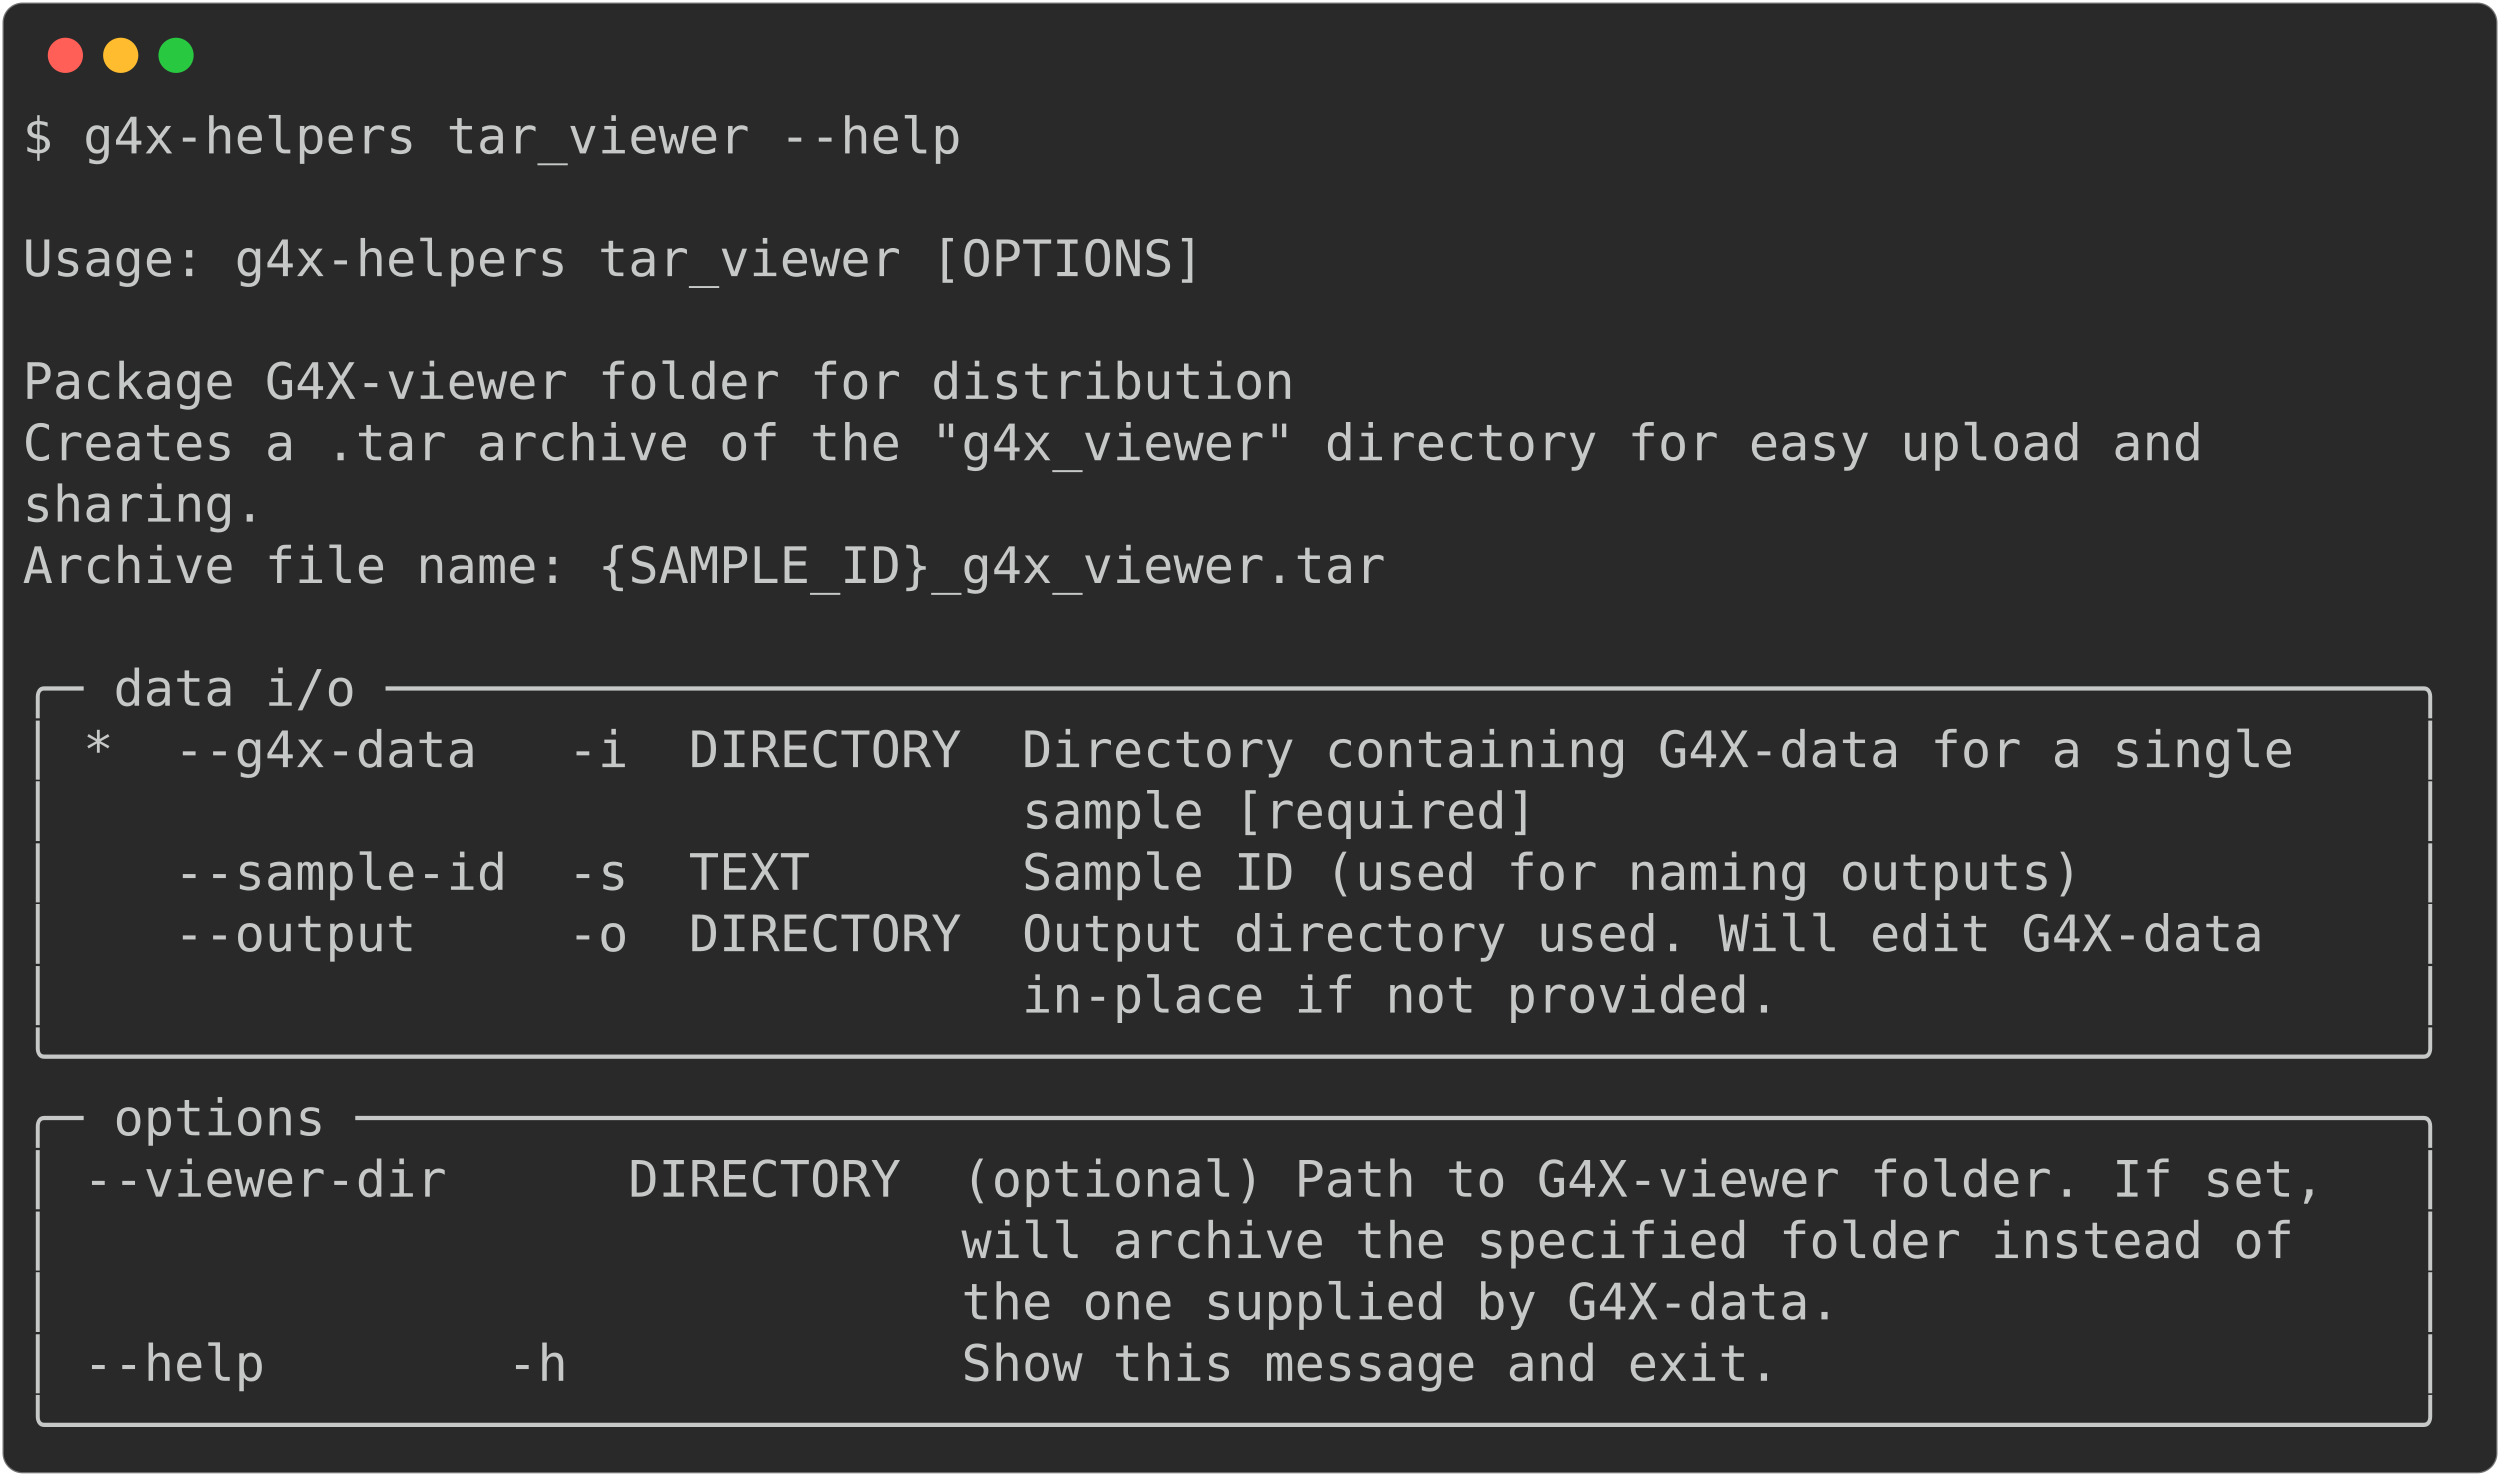
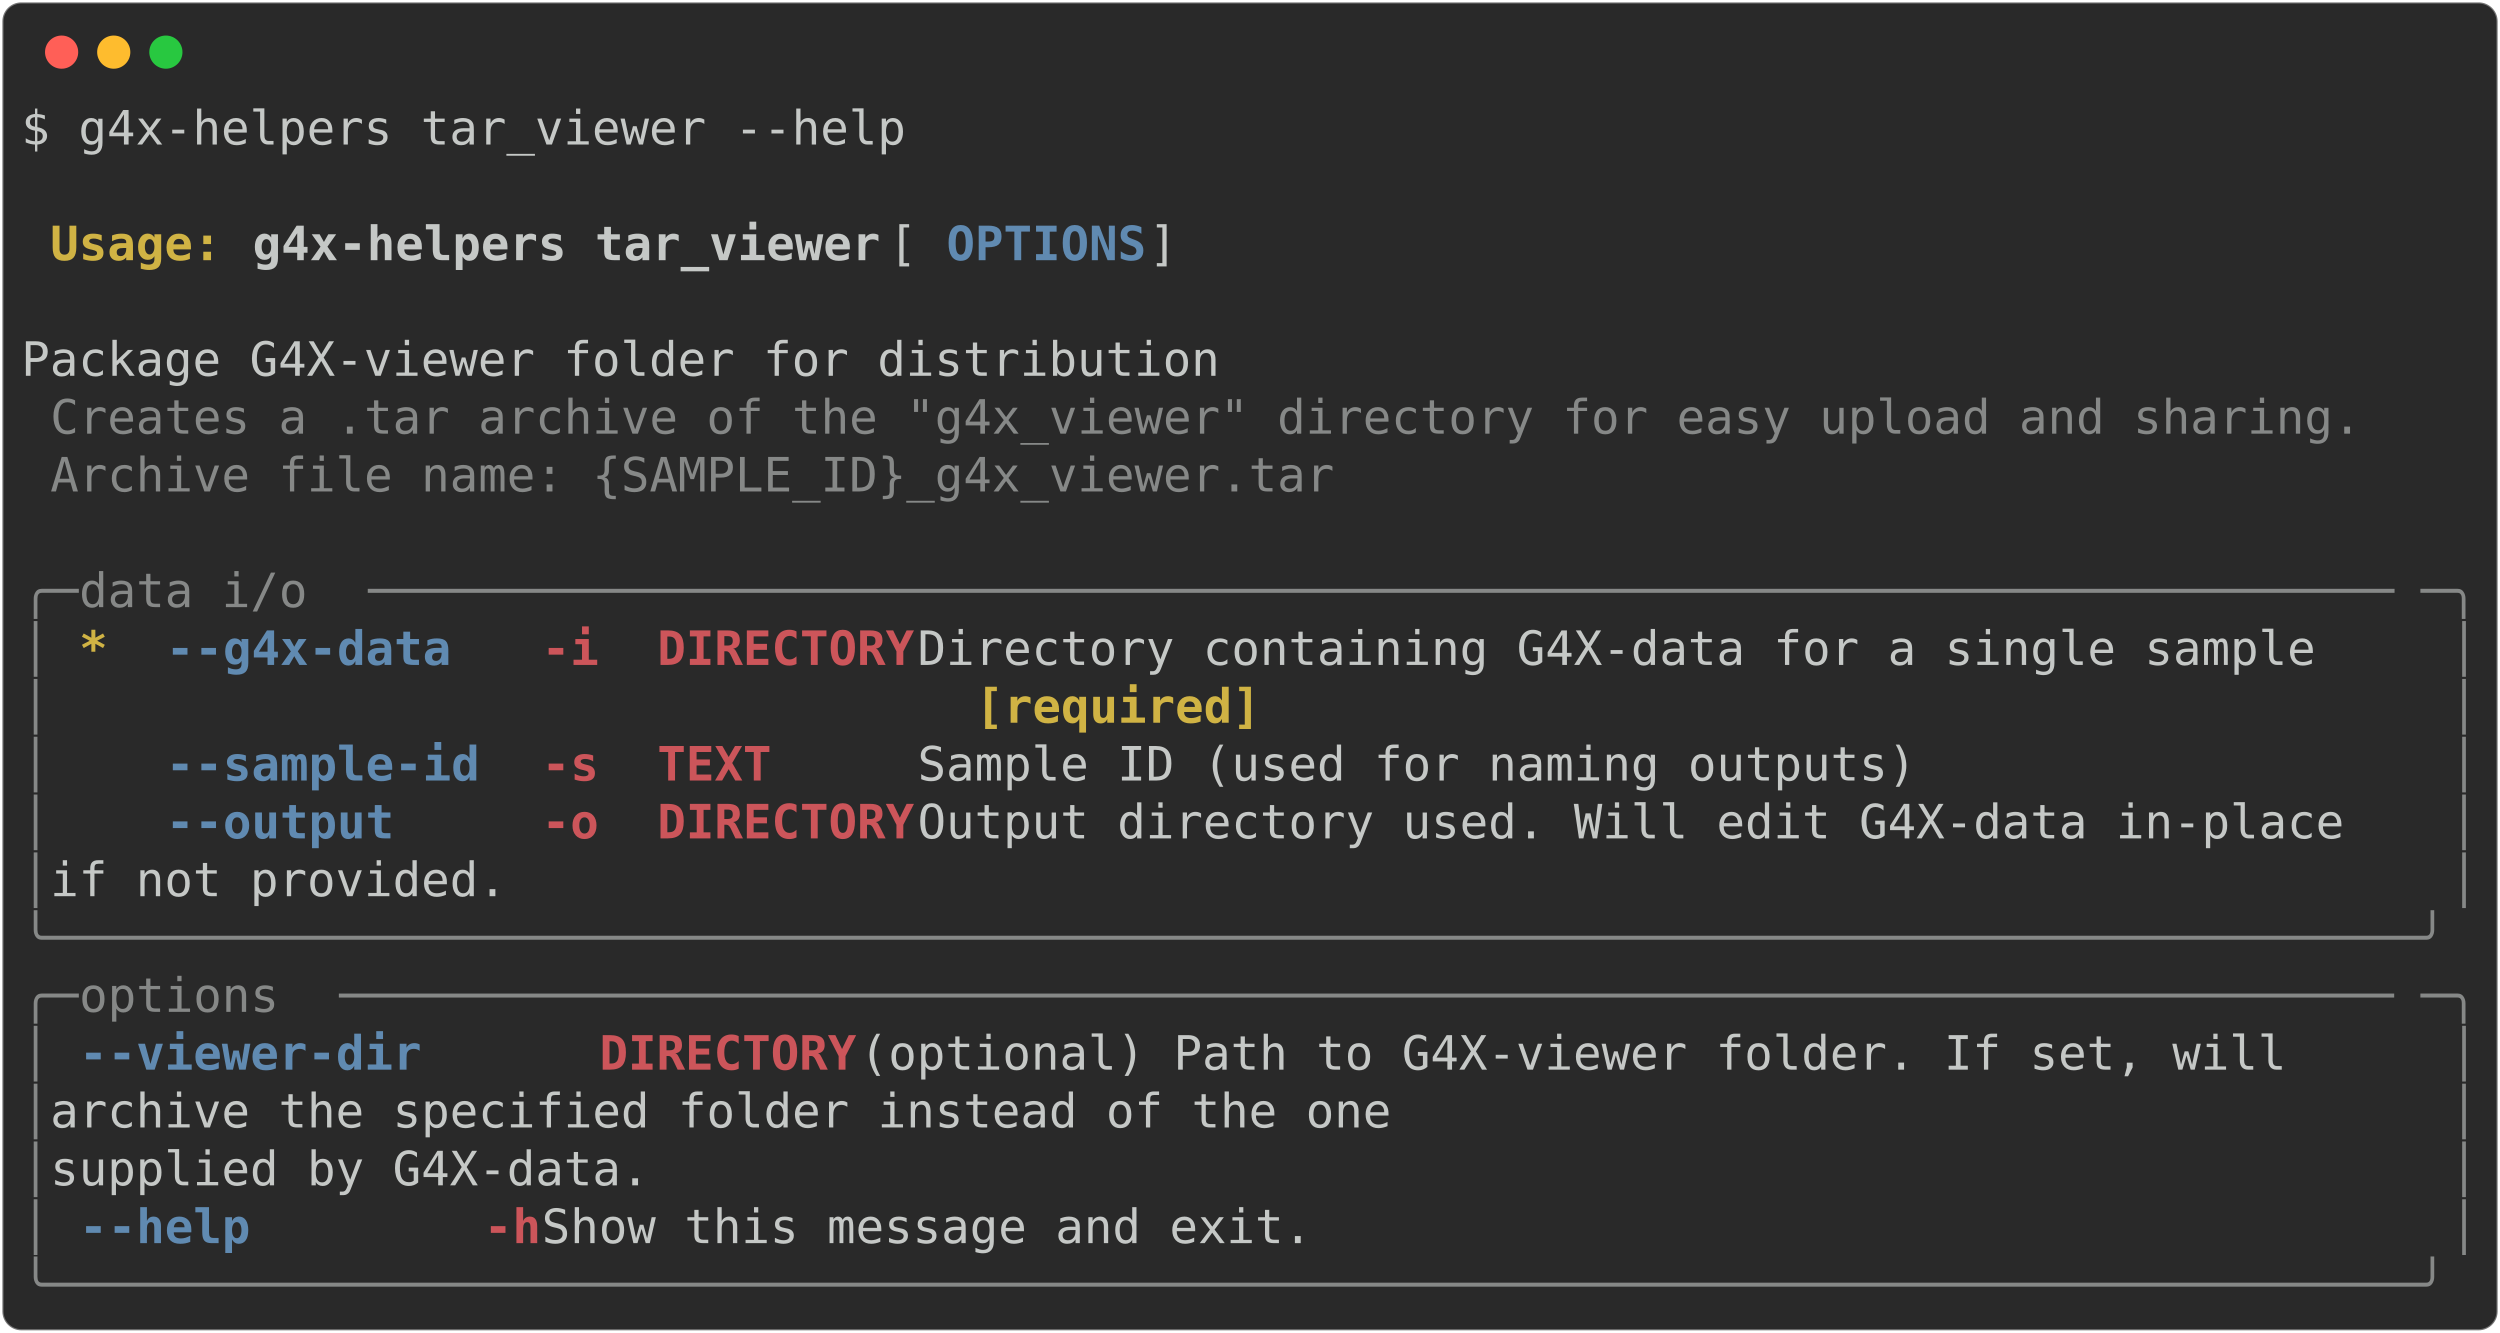
- <svg xmlns="http://www.w3.org/2000/svg" class="rich-terminal" viewBox="0 0 994 586.8">
+ <svg xmlns="http://www.w3.org/2000/svg" class="rich-terminal" viewBox="0 0 1055 562.4">
  <style>

    @font-face {
        font-family: "Fira Code";
        src: local("FiraCode-Regular"),
                url("https://cdnjs.cloudflare.com/ajax/libs/firacode/6.2.0/woff2/FiraCode-Regular.woff2") format("woff2"),
                url("https://cdnjs.cloudflare.com/ajax/libs/firacode/6.2.0/woff/FiraCode-Regular.woff") format("woff");
        font-style: normal;
        font-weight: 400;
    }
    @font-face {
        font-family: "Fira Code";
        src: local("FiraCode-Bold"),
                url("https://cdnjs.cloudflare.com/ajax/libs/firacode/6.2.0/woff2/FiraCode-Bold.woff2") format("woff2"),
                url("https://cdnjs.cloudflare.com/ajax/libs/firacode/6.2.0/woff/FiraCode-Bold.woff") format("woff");
        font-style: bold;
        font-weight: 700;
    }

-     .terminal-1663524714-matrix {
+     .terminal-2549807285-matrix {
        font-family: Fira Code, monospace;
        font-size: 20px;
        line-height: 24.4px;
        font-variant-east-asian: full-width;
    }

-     .terminal-1663524714-title {
+     .terminal-2549807285-title {
        font-size: 18px;
        font-weight: bold;
        font-family: arial;
    }

-     .terminal-1663524714-r1 { fill: #c5c8c6 }
+     .terminal-2549807285-r1 { fill: #c5c8c6 }
+ .terminal-2549807285-r2 { fill: #d0b344;font-weight: bold }
+ .terminal-2549807285-r3 { fill: #c5c8c6;font-weight: bold }
+ .terminal-2549807285-r4 { fill: #608ab1;font-weight: bold }
+ .terminal-2549807285-r5 { fill: #868887 }
+ .terminal-2549807285-r6 { fill: #cc555a;font-weight: bold }
    </style>
  <defs>
-     <clipPath id="terminal-1663524714-clip-terminal">
-       <rect x="0" y="0" width="975.0" height="535.8" />
-     </clipPath>
-     <clipPath id="terminal-1663524714-line-0">
-       <rect x="0" y="1.5" width="976" height="24.65" />
-     </clipPath>
-     <clipPath id="terminal-1663524714-line-1">
-       <rect x="0" y="25.9" width="976" height="24.65" />
-     </clipPath>
-     <clipPath id="terminal-1663524714-line-2">
-       <rect x="0" y="50.3" width="976" height="24.65" />
-     </clipPath>
-     <clipPath id="terminal-1663524714-line-3">
-       <rect x="0" y="74.7" width="976" height="24.65" />
-     </clipPath>
-     <clipPath id="terminal-1663524714-line-4">
-       <rect x="0" y="99.1" width="976" height="24.65" />
-     </clipPath>
-     <clipPath id="terminal-1663524714-line-5">
-       <rect x="0" y="123.5" width="976" height="24.65" />
-     </clipPath>
-     <clipPath id="terminal-1663524714-line-6">
-       <rect x="0" y="147.9" width="976" height="24.65" />
-     </clipPath>
-     <clipPath id="terminal-1663524714-line-7">
-       <rect x="0" y="172.3" width="976" height="24.65" />
-     </clipPath>
-     <clipPath id="terminal-1663524714-line-8">
-       <rect x="0" y="196.7" width="976" height="24.65" />
-     </clipPath>
-     <clipPath id="terminal-1663524714-line-9">
-       <rect x="0" y="221.1" width="976" height="24.65" />
-     </clipPath>
-     <clipPath id="terminal-1663524714-line-10">
-       <rect x="0" y="245.5" width="976" height="24.65" />
-     </clipPath>
-     <clipPath id="terminal-1663524714-line-11">
-       <rect x="0" y="269.9" width="976" height="24.65" />
-     </clipPath>
-     <clipPath id="terminal-1663524714-line-12">
-       <rect x="0" y="294.3" width="976" height="24.65" />
-     </clipPath>
-     <clipPath id="terminal-1663524714-line-13">
-       <rect x="0" y="318.7" width="976" height="24.65" />
-     </clipPath>
-     <clipPath id="terminal-1663524714-line-14">
-       <rect x="0" y="343.1" width="976" height="24.65" />
-     </clipPath>
-     <clipPath id="terminal-1663524714-line-15">
-       <rect x="0" y="367.5" width="976" height="24.65" />
-     </clipPath>
-     <clipPath id="terminal-1663524714-line-16">
-       <rect x="0" y="391.9" width="976" height="24.65" />
-     </clipPath>
-     <clipPath id="terminal-1663524714-line-17">
-       <rect x="0" y="416.3" width="976" height="24.65" />
-     </clipPath>
-     <clipPath id="terminal-1663524714-line-18">
-       <rect x="0" y="440.7" width="976" height="24.65" />
-     </clipPath>
-     <clipPath id="terminal-1663524714-line-19">
-       <rect x="0" y="465.1" width="976" height="24.65" />
-     </clipPath>
-     <clipPath id="terminal-1663524714-line-20">
-       <rect x="0" y="489.5" width="976" height="24.65" />
+     <clipPath id="terminal-2549807285-clip-terminal">
+       <rect x="0" y="0" width="1036.0" height="511.4" />
+     </clipPath>
+     <clipPath id="terminal-2549807285-line-0">
+       <rect x="0" y="1.5" width="1037" height="24.65" />
+     </clipPath>
+     <clipPath id="terminal-2549807285-line-1">
+       <rect x="0" y="25.9" width="1037" height="24.65" />
+     </clipPath>
+     <clipPath id="terminal-2549807285-line-2">
+       <rect x="0" y="50.3" width="1037" height="24.65" />
+     </clipPath>
+     <clipPath id="terminal-2549807285-line-3">
+       <rect x="0" y="74.7" width="1037" height="24.65" />
+     </clipPath>
+     <clipPath id="terminal-2549807285-line-4">
+       <rect x="0" y="99.1" width="1037" height="24.65" />
+     </clipPath>
+     <clipPath id="terminal-2549807285-line-5">
+       <rect x="0" y="123.5" width="1037" height="24.65" />
+     </clipPath>
+     <clipPath id="terminal-2549807285-line-6">
+       <rect x="0" y="147.9" width="1037" height="24.65" />
+     </clipPath>
+     <clipPath id="terminal-2549807285-line-7">
+       <rect x="0" y="172.3" width="1037" height="24.65" />
+     </clipPath>
+     <clipPath id="terminal-2549807285-line-8">
+       <rect x="0" y="196.7" width="1037" height="24.65" />
+     </clipPath>
+     <clipPath id="terminal-2549807285-line-9">
+       <rect x="0" y="221.1" width="1037" height="24.65" />
+     </clipPath>
+     <clipPath id="terminal-2549807285-line-10">
+       <rect x="0" y="245.5" width="1037" height="24.65" />
+     </clipPath>
+     <clipPath id="terminal-2549807285-line-11">
+       <rect x="0" y="269.9" width="1037" height="24.65" />
+     </clipPath>
+     <clipPath id="terminal-2549807285-line-12">
+       <rect x="0" y="294.3" width="1037" height="24.65" />
+     </clipPath>
+     <clipPath id="terminal-2549807285-line-13">
+       <rect x="0" y="318.7" width="1037" height="24.65" />
+     </clipPath>
+     <clipPath id="terminal-2549807285-line-14">
+       <rect x="0" y="343.1" width="1037" height="24.65" />
+     </clipPath>
+     <clipPath id="terminal-2549807285-line-15">
+       <rect x="0" y="367.5" width="1037" height="24.65" />
+     </clipPath>
+     <clipPath id="terminal-2549807285-line-16">
+       <rect x="0" y="391.9" width="1037" height="24.65" />
+     </clipPath>
+     <clipPath id="terminal-2549807285-line-17">
+       <rect x="0" y="416.3" width="1037" height="24.65" />
+     </clipPath>
+     <clipPath id="terminal-2549807285-line-18">
+       <rect x="0" y="440.7" width="1037" height="24.65" />
+     </clipPath>
+     <clipPath id="terminal-2549807285-line-19">
+       <rect x="0" y="465.1" width="1037" height="24.65" />
    </clipPath>
  </defs>
-   <rect fill="#292929" stroke="rgba(255,255,255,0.35)" stroke-width="1" x="1" y="1" width="992" height="584.8" rx="8" />
+   <rect fill="#292929" stroke="rgba(255,255,255,0.35)" stroke-width="1" x="1" y="1" width="1053" height="560.4" rx="8" />
  <g transform="translate(26,22)">
    <circle cx="0" cy="0" r="7" fill="#ff5f57" />
    <circle cx="22" cy="0" r="7" fill="#febc2e" />
    <circle cx="44" cy="0" r="7" fill="#28c840" />
  </g>
-   <g transform="translate(9, 41)" clip-path="url(#terminal-1663524714-clip-terminal)">
-     <g class="terminal-1663524714-matrix">
-       <text class="terminal-1663524714-r1" x="0" y="20" textLength="378.2" clip-path="url(#terminal-1663524714-line-0)">$ g4x-helpers tar_viewer --help</text>
-       <text class="terminal-1663524714-r1" x="976" y="20" textLength="12.2" clip-path="url(#terminal-1663524714-line-0)">
- </text>
-       <text class="terminal-1663524714-r1" x="976" y="44.4" textLength="12.2" clip-path="url(#terminal-1663524714-line-1)">
- </text>
-       <text class="terminal-1663524714-r1" x="0" y="68.8" textLength="976" clip-path="url(#terminal-1663524714-line-2)"> Usage: g4x-helpers tar_viewer [OPTIONS]                                        </text>
-       <text class="terminal-1663524714-r1" x="976" y="68.8" textLength="12.2" clip-path="url(#terminal-1663524714-line-2)">
- </text>
-       <text class="terminal-1663524714-r1" x="976" y="93.2" textLength="12.2" clip-path="url(#terminal-1663524714-line-3)">
- </text>
-       <text class="terminal-1663524714-r1" x="0" y="117.6" textLength="976" clip-path="url(#terminal-1663524714-line-4)"> Package G4X-viewer folder for distribution                                     </text>
-       <text class="terminal-1663524714-r1" x="976" y="117.6" textLength="12.2" clip-path="url(#terminal-1663524714-line-4)">
- </text>
-       <text class="terminal-1663524714-r1" x="0" y="142" textLength="976" clip-path="url(#terminal-1663524714-line-5)"> Creates a .tar archive of the "g4x_viewer" directory for easy upload and       </text>
-       <text class="terminal-1663524714-r1" x="976" y="142" textLength="12.2" clip-path="url(#terminal-1663524714-line-5)">
- </text>
-       <text class="terminal-1663524714-r1" x="0" y="166.4" textLength="976" clip-path="url(#terminal-1663524714-line-6)"> sharing.                                                                       </text>
-       <text class="terminal-1663524714-r1" x="976" y="166.4" textLength="12.2" clip-path="url(#terminal-1663524714-line-6)">
- </text>
-       <text class="terminal-1663524714-r1" x="0" y="190.8" textLength="976" clip-path="url(#terminal-1663524714-line-7)"> Archive file name: {SAMPLE_ID}_g4x_viewer.tar                                  </text>
-       <text class="terminal-1663524714-r1" x="976" y="190.8" textLength="12.2" clip-path="url(#terminal-1663524714-line-7)">
- </text>
-       <text class="terminal-1663524714-r1" x="976" y="215.2" textLength="12.2" clip-path="url(#terminal-1663524714-line-8)">
- </text>
-       <text class="terminal-1663524714-r1" x="0" y="239.6" textLength="976" clip-path="url(#terminal-1663524714-line-9)">╭─ data i/o ───────────────────────────────────────────────────────────────────╮</text>
-       <text class="terminal-1663524714-r1" x="976" y="239.6" textLength="12.2" clip-path="url(#terminal-1663524714-line-9)">
- </text>
-       <text class="terminal-1663524714-r1" x="0" y="264" textLength="976" clip-path="url(#terminal-1663524714-line-10)">│ *  --g4x-data   -i  DIRECTORY  Directory containing G4X-data for a single    │</text>
-       <text class="terminal-1663524714-r1" x="976" y="264" textLength="12.2" clip-path="url(#terminal-1663524714-line-10)">
- </text>
-       <text class="terminal-1663524714-r1" x="0" y="288.4" textLength="976" clip-path="url(#terminal-1663524714-line-11)">│                                sample [required]                             │</text>
-       <text class="terminal-1663524714-r1" x="976" y="288.4" textLength="12.2" clip-path="url(#terminal-1663524714-line-11)">
- </text>
-       <text class="terminal-1663524714-r1" x="0" y="312.8" textLength="976" clip-path="url(#terminal-1663524714-line-12)">│    --sample-id  -s  TEXT       Sample ID (used for naming outputs)           │</text>
-       <text class="terminal-1663524714-r1" x="976" y="312.8" textLength="12.2" clip-path="url(#terminal-1663524714-line-12)">
- </text>
-       <text class="terminal-1663524714-r1" x="0" y="337.2" textLength="976" clip-path="url(#terminal-1663524714-line-13)">│    --output     -o  DIRECTORY  Output directory used. Will edit G4X-data     │</text>
-       <text class="terminal-1663524714-r1" x="976" y="337.2" textLength="12.2" clip-path="url(#terminal-1663524714-line-13)">
- </text>
-       <text class="terminal-1663524714-r1" x="0" y="361.6" textLength="976" clip-path="url(#terminal-1663524714-line-14)">│                                in-place if not provided.                     │</text>
-       <text class="terminal-1663524714-r1" x="976" y="361.6" textLength="12.2" clip-path="url(#terminal-1663524714-line-14)">
- </text>
-       <text class="terminal-1663524714-r1" x="0" y="386" textLength="976" clip-path="url(#terminal-1663524714-line-15)">╰──────────────────────────────────────────────────────────────────────────────╯</text>
-       <text class="terminal-1663524714-r1" x="976" y="386" textLength="12.2" clip-path="url(#terminal-1663524714-line-15)">
- </text>
-       <text class="terminal-1663524714-r1" x="0" y="410.4" textLength="976" clip-path="url(#terminal-1663524714-line-16)">╭─ options ────────────────────────────────────────────────────────────────────╮</text>
-       <text class="terminal-1663524714-r1" x="976" y="410.4" textLength="12.2" clip-path="url(#terminal-1663524714-line-16)">
- </text>
-       <text class="terminal-1663524714-r1" x="0" y="434.8" textLength="976" clip-path="url(#terminal-1663524714-line-17)">│ --viewer-dir      DIRECTORY  (optional) Path to G4X-viewer folder. If set,   │</text>
-       <text class="terminal-1663524714-r1" x="976" y="434.8" textLength="12.2" clip-path="url(#terminal-1663524714-line-17)">
- </text>
-       <text class="terminal-1663524714-r1" x="0" y="459.2" textLength="976" clip-path="url(#terminal-1663524714-line-18)">│                              will archive the specified folder instead of    │</text>
-       <text class="terminal-1663524714-r1" x="976" y="459.2" textLength="12.2" clip-path="url(#terminal-1663524714-line-18)">
- </text>
-       <text class="terminal-1663524714-r1" x="0" y="483.6" textLength="976" clip-path="url(#terminal-1663524714-line-19)">│                              the one supplied by G4X-data.                   │</text>
-       <text class="terminal-1663524714-r1" x="976" y="483.6" textLength="12.2" clip-path="url(#terminal-1663524714-line-19)">
- </text>
-       <text class="terminal-1663524714-r1" x="0" y="508" textLength="976" clip-path="url(#terminal-1663524714-line-20)">│ --help        -h             Show this message and exit.                     │</text>
-       <text class="terminal-1663524714-r1" x="976" y="508" textLength="12.2" clip-path="url(#terminal-1663524714-line-20)">
- </text>
-       <text class="terminal-1663524714-r1" x="0" y="532.4" textLength="976" clip-path="url(#terminal-1663524714-line-21)">╰──────────────────────────────────────────────────────────────────────────────╯</text>
-       <text class="terminal-1663524714-r1" x="976" y="532.4" textLength="12.2" clip-path="url(#terminal-1663524714-line-21)">
+   <g transform="translate(9, 41)" clip-path="url(#terminal-2549807285-clip-terminal)">
+     <g class="terminal-2549807285-matrix">
+       <text class="terminal-2549807285-r1" x="0" y="20" textLength="378.2" clip-path="url(#terminal-2549807285-line-0)">$ g4x-helpers tar_viewer --help</text>
+       <text class="terminal-2549807285-r1" x="1037" y="20" textLength="12.2" clip-path="url(#terminal-2549807285-line-0)">
+ </text>
+       <text class="terminal-2549807285-r1" x="1037" y="44.4" textLength="12.2" clip-path="url(#terminal-2549807285-line-1)">
+ </text>
+       <text class="terminal-2549807285-r2" x="12.2" y="68.8" textLength="73.2" clip-path="url(#terminal-2549807285-line-2)">Usage:</text>
+       <text class="terminal-2549807285-r3" x="97.6" y="68.8" textLength="268.4" clip-path="url(#terminal-2549807285-line-2)">g4x-helpers tar_viewer</text>
+       <text class="terminal-2549807285-r1" x="366" y="68.8" textLength="24.4" clip-path="url(#terminal-2549807285-line-2)"> [</text>
+       <text class="terminal-2549807285-r4" x="390.4" y="68.8" textLength="85.4" clip-path="url(#terminal-2549807285-line-2)">OPTIONS</text>
+       <text class="terminal-2549807285-r1" x="475.8" y="68.8" textLength="561.2" clip-path="url(#terminal-2549807285-line-2)">]                                             </text>
+       <text class="terminal-2549807285-r1" x="1037" y="68.8" textLength="12.2" clip-path="url(#terminal-2549807285-line-2)">
+ </text>
+       <text class="terminal-2549807285-r1" x="1037" y="93.2" textLength="12.2" clip-path="url(#terminal-2549807285-line-3)">
+ </text>
+       <text class="terminal-2549807285-r1" x="0" y="117.6" textLength="1037" clip-path="url(#terminal-2549807285-line-4)"> Package G4X-viewer folder for distribution                                          </text>
+       <text class="terminal-2549807285-r1" x="1037" y="117.6" textLength="12.2" clip-path="url(#terminal-2549807285-line-4)">
+ </text>
+       <text class="terminal-2549807285-r5" x="12.2" y="142" textLength="988.2" clip-path="url(#terminal-2549807285-line-5)">Creates a .tar archive of the "g4x_viewer" directory for easy upload and sharing.</text>
+       <text class="terminal-2549807285-r1" x="1037" y="142" textLength="12.2" clip-path="url(#terminal-2549807285-line-5)">
+ </text>
+       <text class="terminal-2549807285-r5" x="12.2" y="166.4" textLength="549" clip-path="url(#terminal-2549807285-line-6)">Archive file name: {SAMPLE_ID}_g4x_viewer.tar</text>
+       <text class="terminal-2549807285-r1" x="1037" y="166.4" textLength="12.2" clip-path="url(#terminal-2549807285-line-6)">
+ </text>
+       <text class="terminal-2549807285-r1" x="1037" y="190.8" textLength="12.2" clip-path="url(#terminal-2549807285-line-7)">
+ </text>
+       <text class="terminal-2549807285-r5" x="0" y="215.2" textLength="24.4" clip-path="url(#terminal-2549807285-line-8)">╭─</text>
+       <text class="terminal-2549807285-r5" x="24.4" y="215.2" textLength="122" clip-path="url(#terminal-2549807285-line-8)"> data i/o </text>
+       <text class="terminal-2549807285-r5" x="146.4" y="215.2" textLength="866.2" clip-path="url(#terminal-2549807285-line-8)">───────────────────────────────────────────────────────────────────────</text>
+       <text class="terminal-2549807285-r5" x="1012.6" y="215.2" textLength="24.4" clip-path="url(#terminal-2549807285-line-8)">─╮</text>
+       <text class="terminal-2549807285-r1" x="1037" y="215.2" textLength="12.2" clip-path="url(#terminal-2549807285-line-8)">
+ </text>
+       <text class="terminal-2549807285-r5" x="0" y="239.6" textLength="12.2" clip-path="url(#terminal-2549807285-line-9)">│</text>
+       <text class="terminal-2549807285-r2" x="24.4" y="239.6" textLength="12.2" clip-path="url(#terminal-2549807285-line-9)">*</text>
+       <text class="terminal-2549807285-r4" x="61" y="239.6" textLength="134.2" clip-path="url(#terminal-2549807285-line-9)">--g4x-data </text>
+       <text class="terminal-2549807285-r6" x="219.6" y="239.6" textLength="24.4" clip-path="url(#terminal-2549807285-line-9)">-i</text>
+       <text class="terminal-2549807285-r6" x="268.4" y="239.6" textLength="109.8" clip-path="url(#terminal-2549807285-line-9)">DIRECTORY</text>
+       <text class="terminal-2549807285-r1" x="378.2" y="239.6" textLength="646.6" clip-path="url(#terminal-2549807285-line-9)">  Directory containing G4X-data for a single sample  </text>
+       <text class="terminal-2549807285-r5" x="1024.8" y="239.6" textLength="12.2" clip-path="url(#terminal-2549807285-line-9)">│</text>
+       <text class="terminal-2549807285-r1" x="1037" y="239.6" textLength="12.2" clip-path="url(#terminal-2549807285-line-9)">
+ </text>
+       <text class="terminal-2549807285-r5" x="0" y="264" textLength="12.2" clip-path="url(#terminal-2549807285-line-10)">│</text>
+       <text class="terminal-2549807285-r2" x="402.6" y="264" textLength="122" clip-path="url(#terminal-2549807285-line-10)">[required]</text>
+       <text class="terminal-2549807285-r5" x="1024.8" y="264" textLength="12.2" clip-path="url(#terminal-2549807285-line-10)">│</text>
+       <text class="terminal-2549807285-r1" x="1037" y="264" textLength="12.2" clip-path="url(#terminal-2549807285-line-10)">
+ </text>
+       <text class="terminal-2549807285-r5" x="0" y="288.4" textLength="12.2" clip-path="url(#terminal-2549807285-line-11)">│</text>
+       <text class="terminal-2549807285-r4" x="61" y="288.4" textLength="134.2" clip-path="url(#terminal-2549807285-line-11)">--sample-id</text>
+       <text class="terminal-2549807285-r6" x="219.6" y="288.4" textLength="24.4" clip-path="url(#terminal-2549807285-line-11)">-s</text>
+       <text class="terminal-2549807285-r6" x="268.4" y="288.4" textLength="109.8" clip-path="url(#terminal-2549807285-line-11)">TEXT     </text>
+       <text class="terminal-2549807285-r1" x="378.2" y="288.4" textLength="646.6" clip-path="url(#terminal-2549807285-line-11)">  Sample ID (used for naming outputs)                </text>
+       <text class="terminal-2549807285-r5" x="1024.8" y="288.4" textLength="12.2" clip-path="url(#terminal-2549807285-line-11)">│</text>
+       <text class="terminal-2549807285-r1" x="1037" y="288.4" textLength="12.2" clip-path="url(#terminal-2549807285-line-11)">
+ </text>
+       <text class="terminal-2549807285-r5" x="0" y="312.8" textLength="12.2" clip-path="url(#terminal-2549807285-line-12)">│</text>
+       <text class="terminal-2549807285-r4" x="61" y="312.8" textLength="134.2" clip-path="url(#terminal-2549807285-line-12)">--output   </text>
+       <text class="terminal-2549807285-r6" x="219.6" y="312.8" textLength="24.4" clip-path="url(#terminal-2549807285-line-12)">-o</text>
+       <text class="terminal-2549807285-r6" x="268.4" y="312.8" textLength="109.8" clip-path="url(#terminal-2549807285-line-12)">DIRECTORY</text>
+       <text class="terminal-2549807285-r1" x="378.2" y="312.8" textLength="646.6" clip-path="url(#terminal-2549807285-line-12)">  Output directory used. Will edit G4X-data in-place </text>
+       <text class="terminal-2549807285-r5" x="1024.8" y="312.8" textLength="12.2" clip-path="url(#terminal-2549807285-line-12)">│</text>
+       <text class="terminal-2549807285-r1" x="1037" y="312.8" textLength="12.2" clip-path="url(#terminal-2549807285-line-12)">
+ </text>
+       <text class="terminal-2549807285-r5" x="0" y="337.2" textLength="12.2" clip-path="url(#terminal-2549807285-line-13)">│</text>
+       <text class="terminal-2549807285-r1" x="12.2" y="337.2" textLength="1012.6" clip-path="url(#terminal-2549807285-line-13)">                                if not provided.                                   </text>
+       <text class="terminal-2549807285-r5" x="1024.8" y="337.2" textLength="12.2" clip-path="url(#terminal-2549807285-line-13)">│</text>
+       <text class="terminal-2549807285-r1" x="1037" y="337.2" textLength="12.2" clip-path="url(#terminal-2549807285-line-13)">
+ </text>
+       <text class="terminal-2549807285-r5" x="0" y="361.6" textLength="1037" clip-path="url(#terminal-2549807285-line-14)">╰───────────────────────────────────────────────────────────────────────────────────╯</text>
+       <text class="terminal-2549807285-r1" x="1037" y="361.6" textLength="12.2" clip-path="url(#terminal-2549807285-line-14)">
+ </text>
+       <text class="terminal-2549807285-r5" x="0" y="386" textLength="24.4" clip-path="url(#terminal-2549807285-line-15)">╭─</text>
+       <text class="terminal-2549807285-r5" x="24.4" y="386" textLength="109.8" clip-path="url(#terminal-2549807285-line-15)"> options </text>
+       <text class="terminal-2549807285-r5" x="134.2" y="386" textLength="878.4" clip-path="url(#terminal-2549807285-line-15)">────────────────────────────────────────────────────────────────────────</text>
+       <text class="terminal-2549807285-r5" x="1012.6" y="386" textLength="24.4" clip-path="url(#terminal-2549807285-line-15)">─╮</text>
+       <text class="terminal-2549807285-r1" x="1037" y="386" textLength="12.2" clip-path="url(#terminal-2549807285-line-15)">
+ </text>
+       <text class="terminal-2549807285-r5" x="0" y="410.4" textLength="12.2" clip-path="url(#terminal-2549807285-line-16)">│</text>
+       <text class="terminal-2549807285-r4" x="24.4" y="410.4" textLength="146.4" clip-path="url(#terminal-2549807285-line-16)">--viewer-dir</text>
+       <text class="terminal-2549807285-r6" x="244" y="410.4" textLength="109.8" clip-path="url(#terminal-2549807285-line-16)">DIRECTORY</text>
+       <text class="terminal-2549807285-r1" x="353.8" y="410.4" textLength="671" clip-path="url(#terminal-2549807285-line-16)">  (optional) Path to G4X-viewer folder. If set, will   </text>
+       <text class="terminal-2549807285-r5" x="1024.8" y="410.4" textLength="12.2" clip-path="url(#terminal-2549807285-line-16)">│</text>
+       <text class="terminal-2549807285-r1" x="1037" y="410.4" textLength="12.2" clip-path="url(#terminal-2549807285-line-16)">
+ </text>
+       <text class="terminal-2549807285-r5" x="0" y="434.8" textLength="12.2" clip-path="url(#terminal-2549807285-line-17)">│</text>
+       <text class="terminal-2549807285-r1" x="12.2" y="434.8" textLength="1012.6" clip-path="url(#terminal-2549807285-line-17)">                              archive the specified folder instead of the one      </text>
+       <text class="terminal-2549807285-r5" x="1024.8" y="434.8" textLength="12.2" clip-path="url(#terminal-2549807285-line-17)">│</text>
+       <text class="terminal-2549807285-r1" x="1037" y="434.8" textLength="12.2" clip-path="url(#terminal-2549807285-line-17)">
+ </text>
+       <text class="terminal-2549807285-r5" x="0" y="459.2" textLength="12.2" clip-path="url(#terminal-2549807285-line-18)">│</text>
+       <text class="terminal-2549807285-r1" x="12.2" y="459.2" textLength="1012.6" clip-path="url(#terminal-2549807285-line-18)">                              supplied by G4X-data.                                </text>
+       <text class="terminal-2549807285-r5" x="1024.8" y="459.2" textLength="12.2" clip-path="url(#terminal-2549807285-line-18)">│</text>
+       <text class="terminal-2549807285-r1" x="1037" y="459.2" textLength="12.2" clip-path="url(#terminal-2549807285-line-18)">
+ </text>
+       <text class="terminal-2549807285-r5" x="0" y="483.6" textLength="12.2" clip-path="url(#terminal-2549807285-line-19)">│</text>
+       <text class="terminal-2549807285-r4" x="24.4" y="483.6" textLength="146.4" clip-path="url(#terminal-2549807285-line-19)">--help      </text>
+       <text class="terminal-2549807285-r6" x="195.2" y="483.6" textLength="24.4" clip-path="url(#terminal-2549807285-line-19)">-h</text>
+       <text class="terminal-2549807285-r1" x="219.6" y="483.6" textLength="805.2" clip-path="url(#terminal-2549807285-line-19)">             Show this message and exit.                          </text>
+       <text class="terminal-2549807285-r5" x="1024.8" y="483.6" textLength="12.2" clip-path="url(#terminal-2549807285-line-19)">│</text>
+       <text class="terminal-2549807285-r1" x="1037" y="483.6" textLength="12.2" clip-path="url(#terminal-2549807285-line-19)">
+ </text>
+       <text class="terminal-2549807285-r5" x="0" y="508" textLength="1037" clip-path="url(#terminal-2549807285-line-20)">╰───────────────────────────────────────────────────────────────────────────────────╯</text>
+       <text class="terminal-2549807285-r1" x="1037" y="508" textLength="12.2" clip-path="url(#terminal-2549807285-line-20)">
</text>
    </g>
  </g>
</svg>
